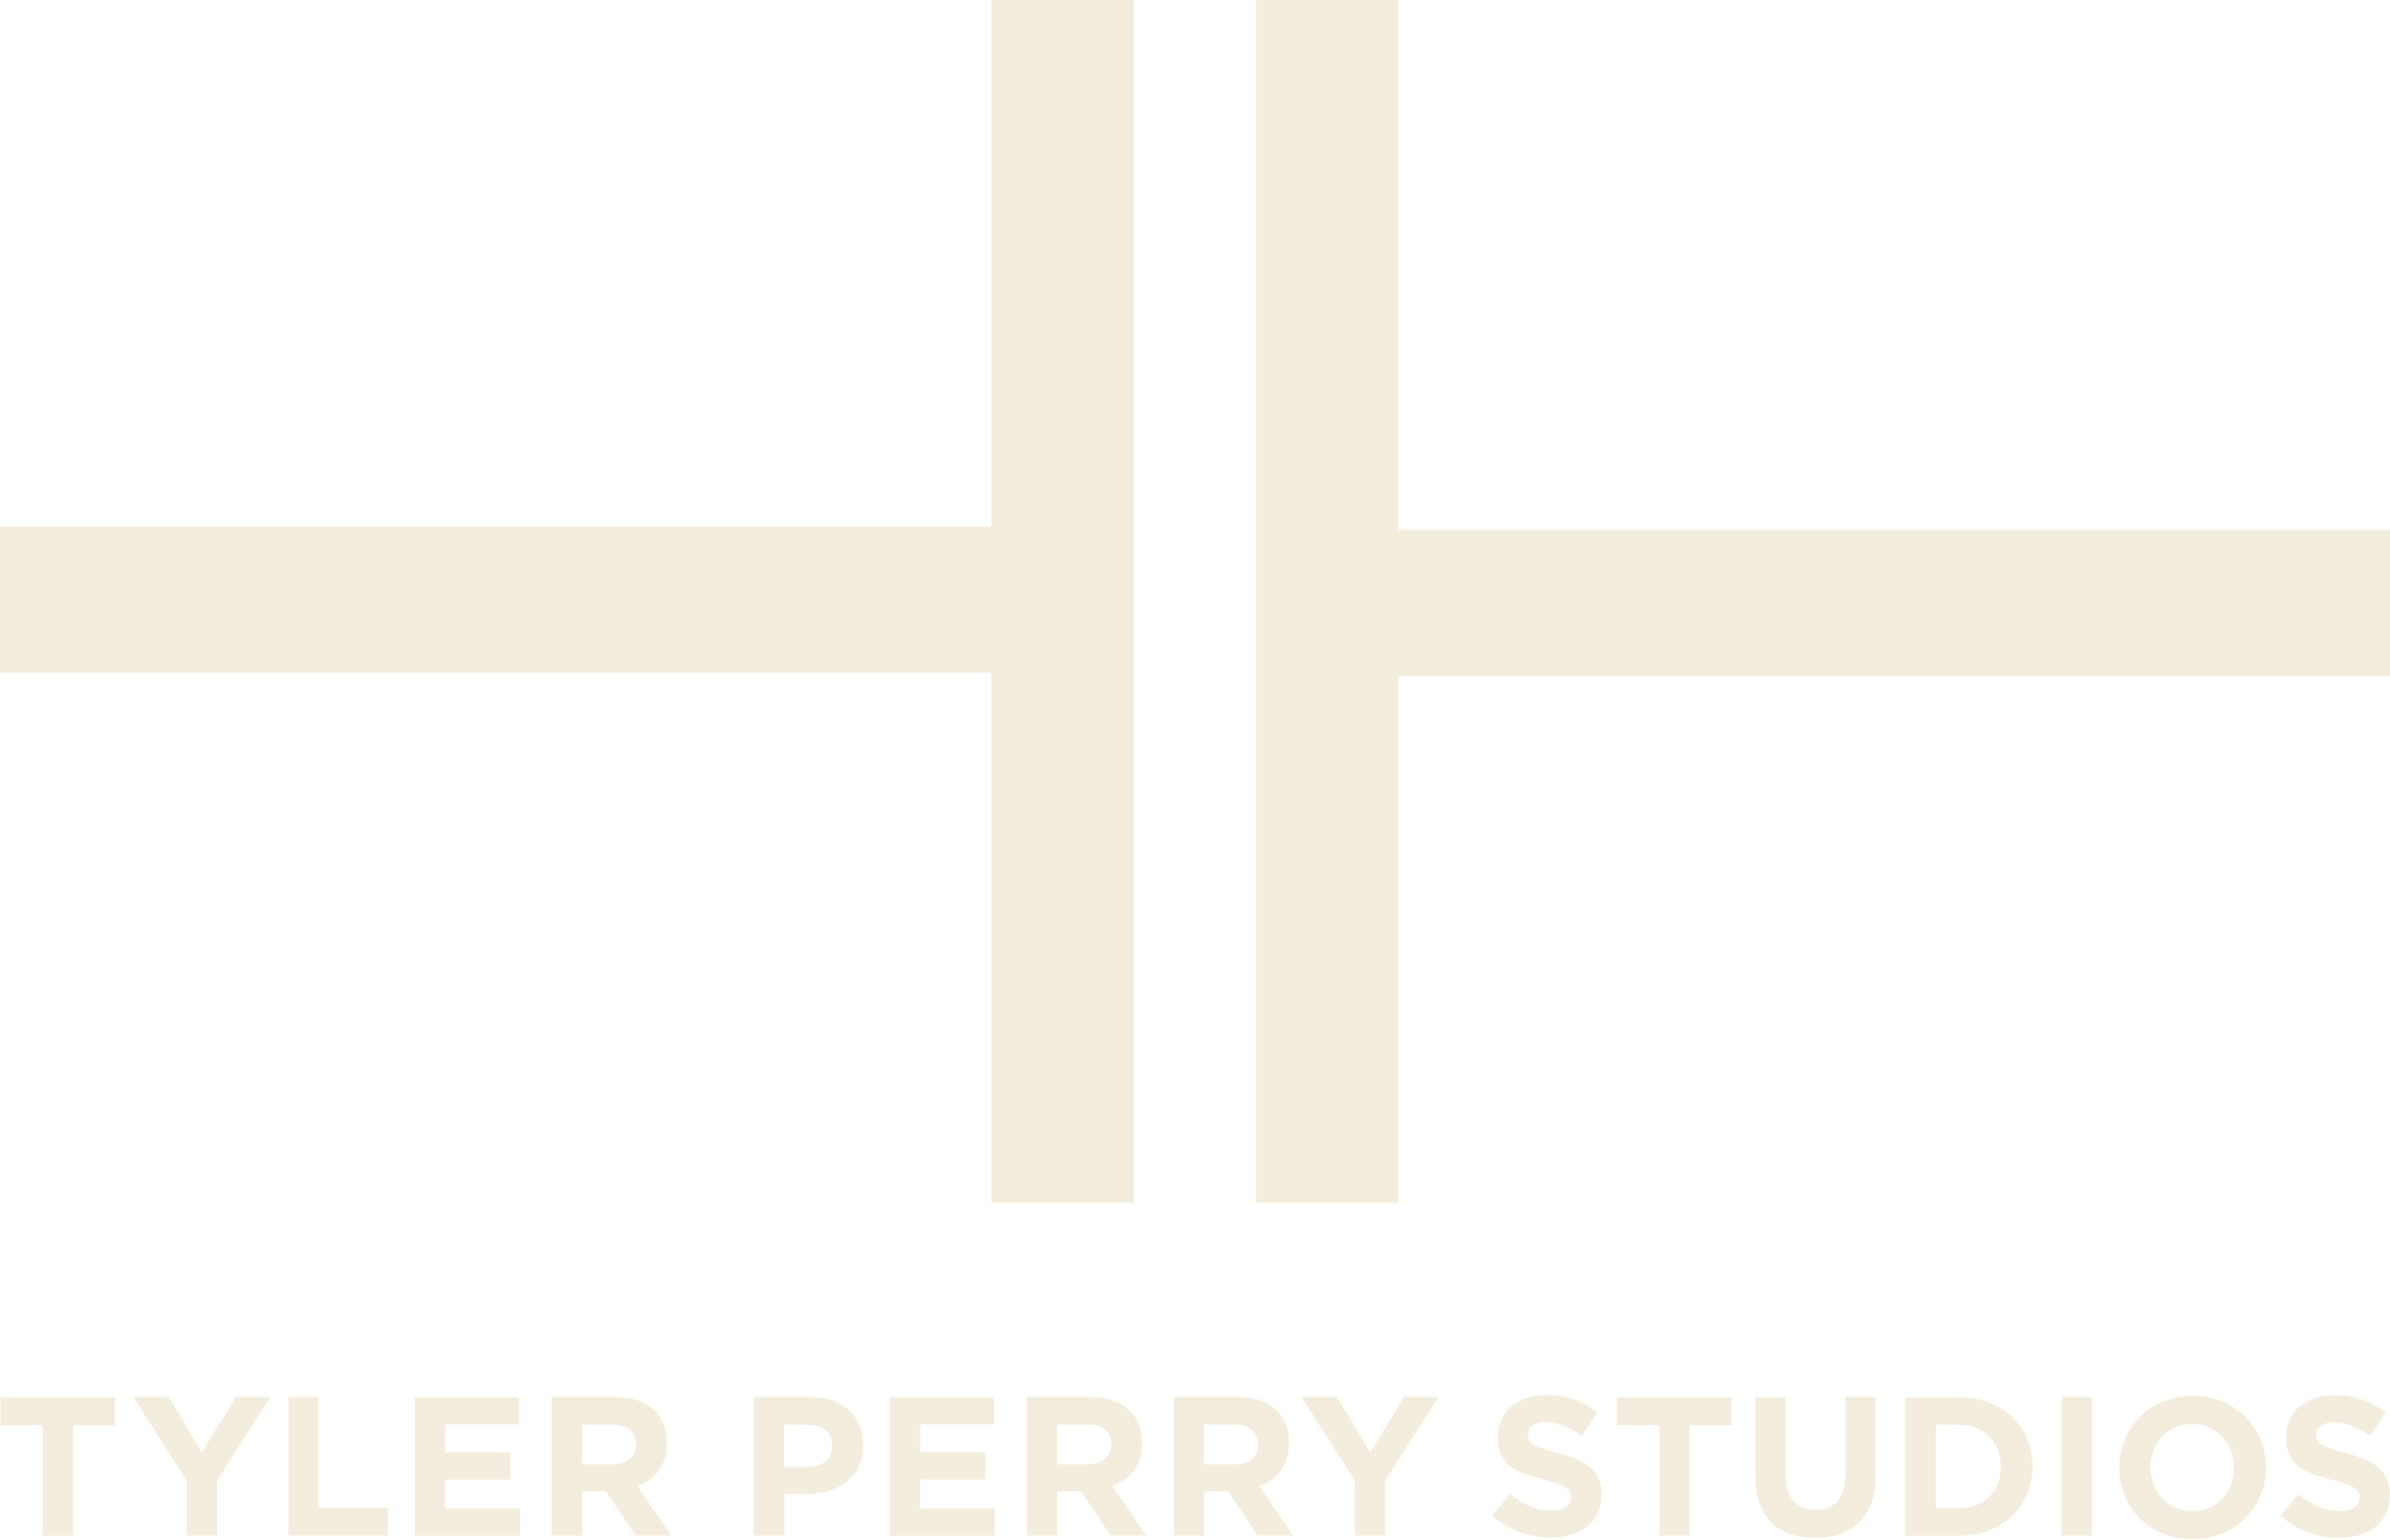
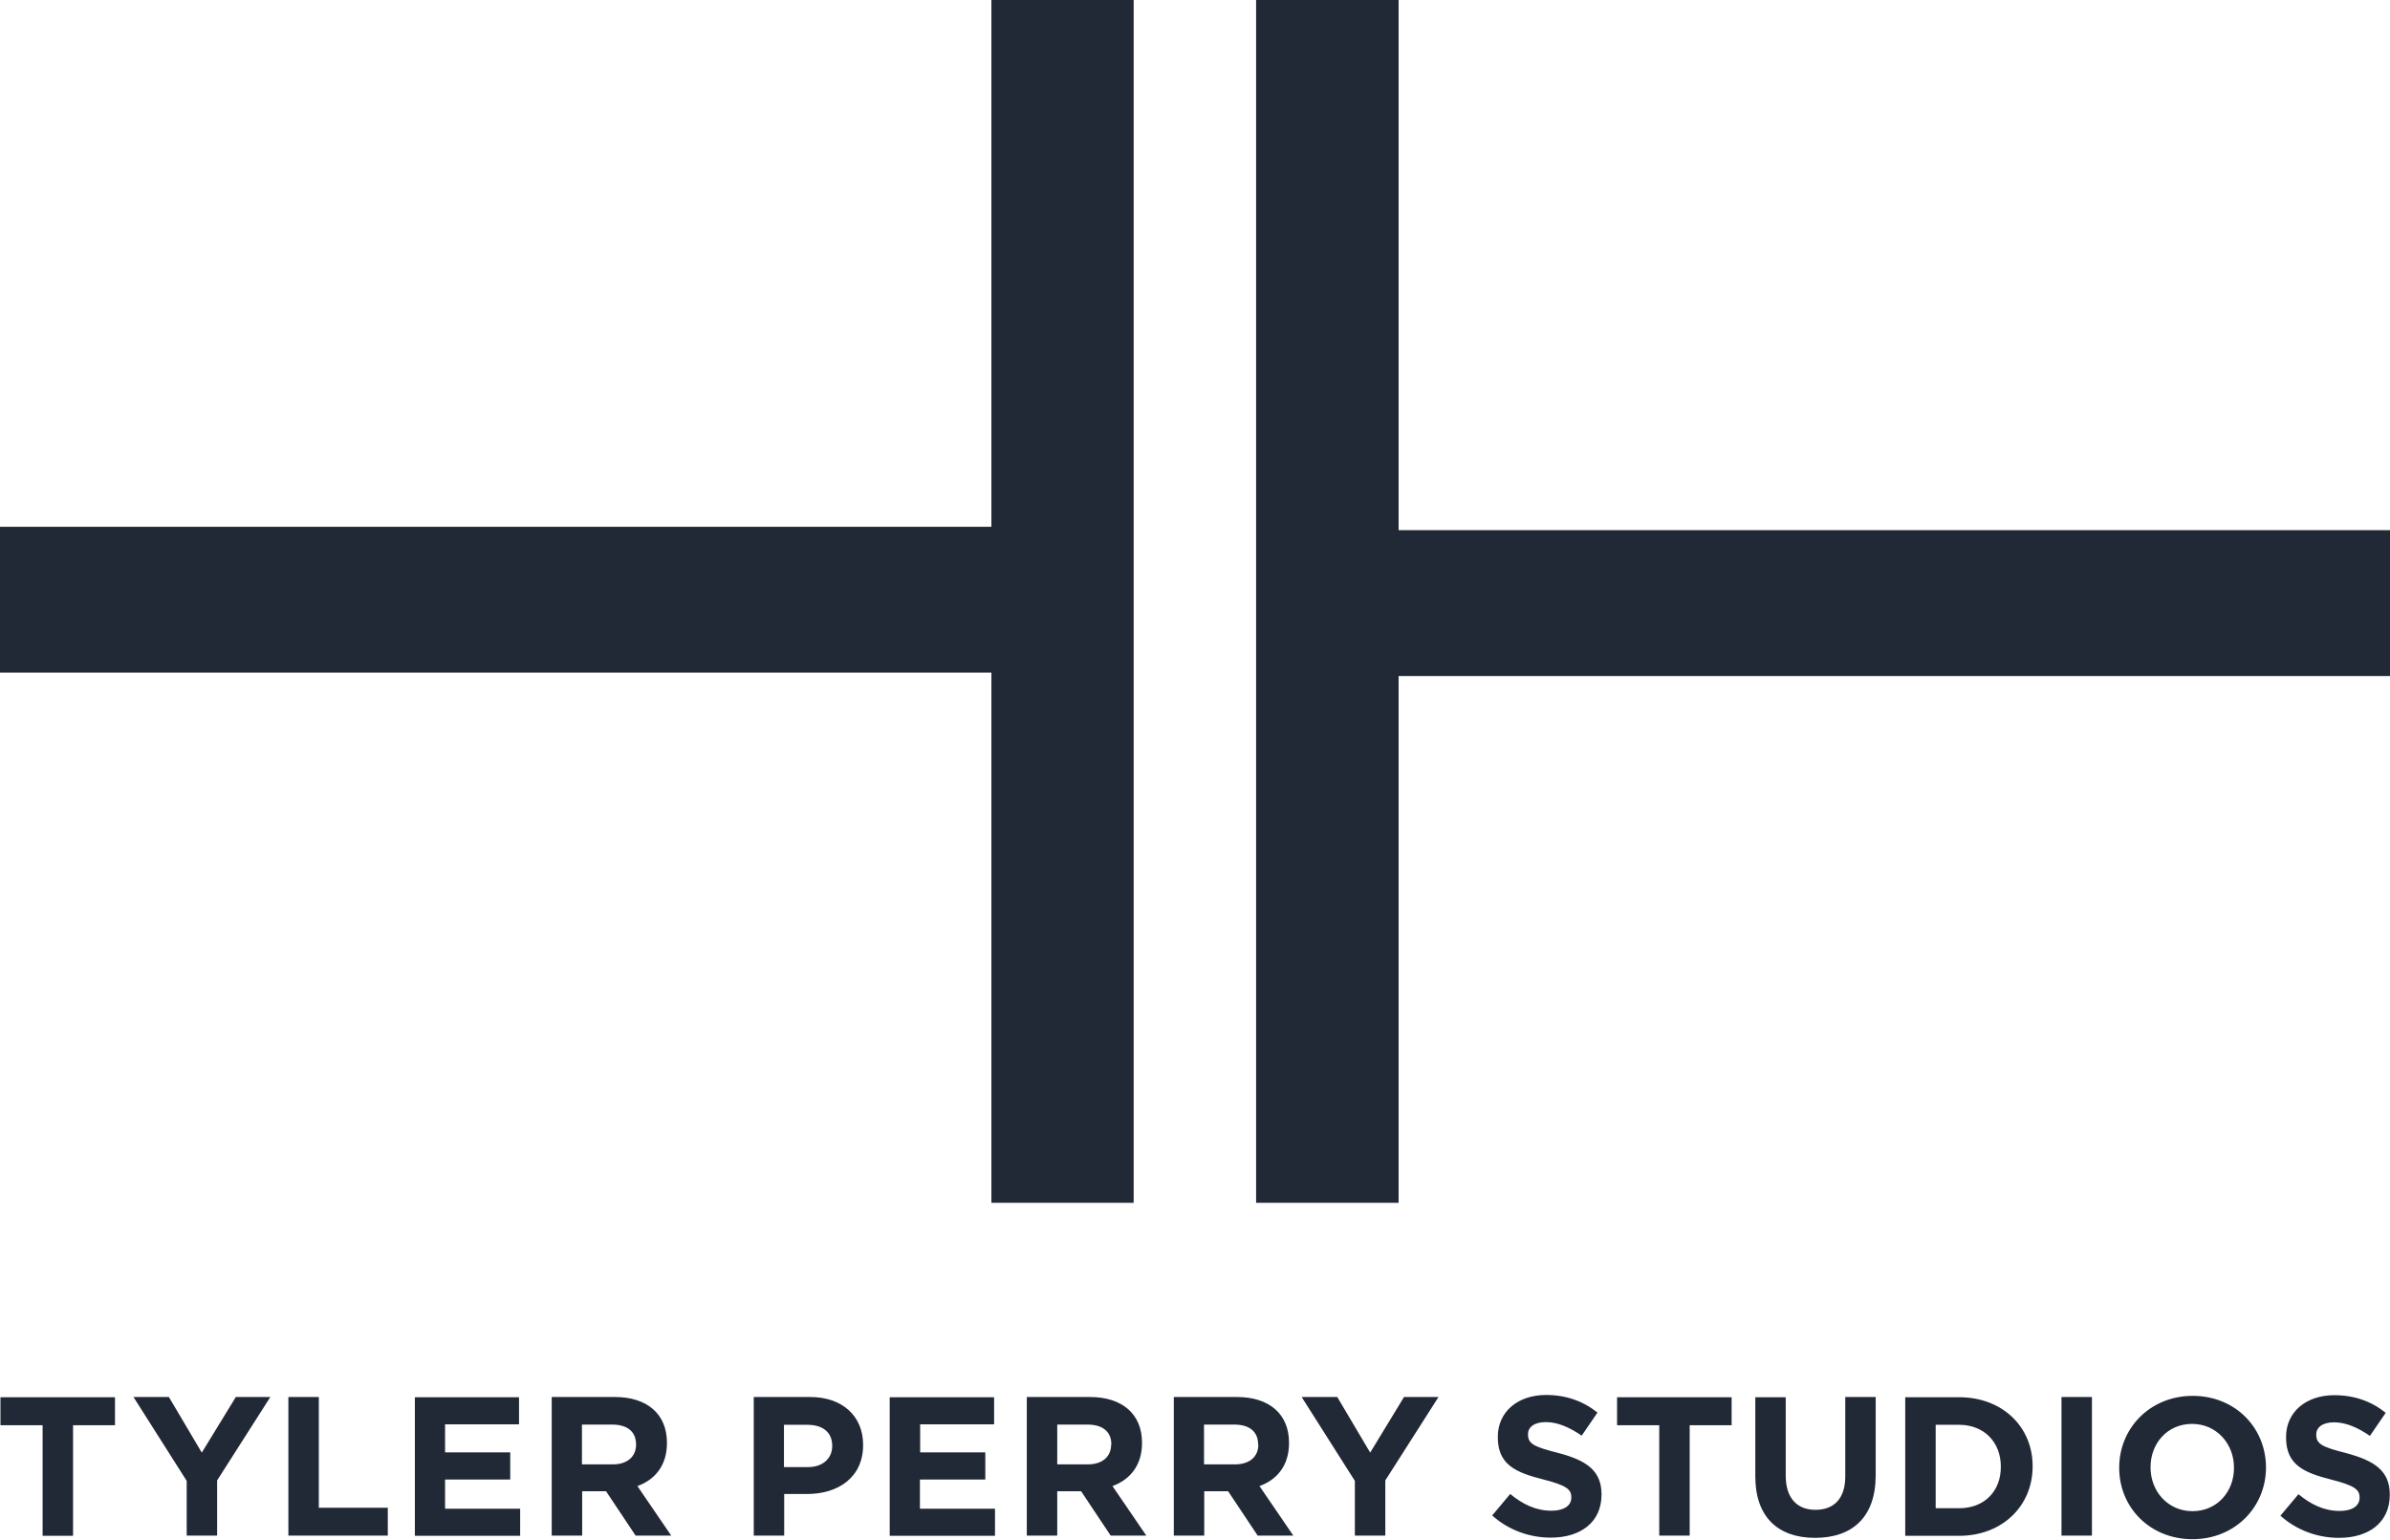
<svg xmlns="http://www.w3.org/2000/svg" width="236" height="152" viewBox="0 0 236 152" fill="none">
-   <path d="M90.86 146.106H97.294V143.427H90.86V140.658H98.163V137.979H87.854V151.665H98.252V148.986H90.838V146.106H90.86ZM65.857 142.511V142.467C65.857 139.653 63.92 137.957 60.714 137.957H54.48V151.643H57.486V147.267H59.846L62.763 151.643H66.28L62.941 146.753C64.677 146.128 65.857 144.722 65.857 142.511ZM62.807 142.667C62.807 143.828 61.961 144.61 60.514 144.61H57.464V140.68H60.447C61.917 140.68 62.807 141.35 62.807 142.645V142.667ZM79.995 137.957H74.429V151.643H77.435V147.535H79.706C82.778 147.535 85.227 145.882 85.227 142.712V142.667C85.227 139.899 83.246 137.957 79.995 137.957ZM82.177 142.801C82.177 143.985 81.286 144.878 79.795 144.878H77.412V140.703H79.728C81.22 140.703 82.177 141.417 82.177 142.779V142.801ZM0.045 140.747H4.208V151.665H7.214V140.747H11.355V137.979H0.045V140.747ZM97.895 118.778H111.944V0H97.895V52.021H0V66.422H97.895V118.778ZM43.949 146.106H50.384V143.427H43.949V140.658H51.252V137.979H40.966V151.665H51.363V148.986H43.949V146.106ZM19.926 143.449L16.676 137.957H13.18L18.435 146.24V151.643H21.44V146.195L26.695 137.957H23.288L19.926 143.449ZM31.482 137.957H28.476V151.643H38.294V148.897H31.482V137.957ZM138.105 52.356V0H124.034V118.778H138.105V66.757H236V52.356H138.105ZM193.453 137.979H188.132V151.665H193.453C197.75 151.665 200.711 148.673 200.711 144.833V144.766C200.711 140.926 197.75 137.979 193.453 137.979ZM197.572 144.855C197.572 147.289 195.925 148.941 193.453 148.941H191.138V140.703H193.453C195.902 140.703 197.572 142.4 197.572 144.833V144.855ZM203.561 151.643H206.567V137.957H203.561V151.643ZM231.659 143.494C229.299 142.891 228.72 142.6 228.72 141.685V141.64C228.72 140.971 229.321 140.457 230.478 140.457C231.636 140.457 232.816 140.971 234.018 141.797L235.577 139.519C234.197 138.403 232.505 137.778 230.501 137.778C227.718 137.778 225.736 139.43 225.736 141.908V141.953C225.736 144.677 227.517 145.436 230.256 146.128C232.527 146.709 232.994 147.11 232.994 147.87V147.914C232.994 148.718 232.26 149.209 231.035 149.209C229.477 149.209 228.185 148.562 226.961 147.557L225.18 149.678C226.827 151.152 228.898 151.866 230.968 151.866C233.907 151.866 235.978 150.348 235.978 147.624V147.579C235.978 145.213 234.419 144.23 231.659 143.494ZM216.519 137.845C212.311 137.845 209.261 141.038 209.261 144.922V144.967C209.261 148.852 212.289 152 216.497 152C220.705 152 223.755 148.807 223.755 144.922V144.878C223.732 140.993 220.727 137.845 216.519 137.845ZM220.593 144.967C220.593 147.311 218.923 149.232 216.497 149.232C214.07 149.232 212.355 147.267 212.355 144.922V144.878C212.355 142.533 214.025 140.613 216.452 140.613C218.879 140.613 220.593 142.578 220.593 144.922V144.967ZM182.21 145.816C182.21 147.981 181.097 149.098 179.271 149.098C177.445 149.098 176.332 147.937 176.332 145.726V137.979H173.326V145.793C173.326 149.812 175.575 151.866 179.226 151.866C182.9 151.866 185.215 149.834 185.215 145.682V137.957H182.21V145.816ZM135.299 143.449L132.049 137.957H128.531L133.785 146.24V151.643H136.791V146.195L142.045 137.957H138.639L135.299 143.449ZM112.768 142.511V142.467C112.768 139.653 110.831 137.957 107.625 137.957H101.391V151.643H104.397V147.267H106.757L109.673 151.643H113.191L109.851 146.753C111.566 146.128 112.768 144.722 112.768 142.511ZM109.718 142.667C109.718 143.828 108.872 144.61 107.425 144.61H104.397V140.68H107.38C108.849 140.68 109.74 141.35 109.74 142.645V142.667H109.718ZM127.284 142.511V142.467C127.284 139.653 125.347 137.957 122.141 137.957H115.907V151.643H118.913V147.267H121.273L124.189 151.643H127.707L124.368 146.753C126.104 146.128 127.284 144.722 127.284 142.511ZM124.256 142.667C124.256 143.828 123.41 144.61 121.963 144.61H118.891V140.68H121.874C123.343 140.68 124.234 141.35 124.234 142.645V142.667H124.256ZM159.701 140.747H163.842V151.643H166.848V140.747H170.989V137.979H159.678V140.747H159.701ZM153.823 143.471C151.463 142.868 150.884 142.578 150.884 141.663V141.618C150.884 140.948 151.485 140.435 152.643 140.435C153.801 140.435 154.981 140.948 156.183 141.774L157.742 139.497C156.361 138.381 154.669 137.756 152.665 137.756C149.882 137.756 147.901 139.408 147.901 141.886V141.931C147.901 144.655 149.682 145.414 152.42 146.106C154.691 146.686 155.159 147.088 155.159 147.847V147.892C155.159 148.696 154.424 149.187 153.2 149.187C151.641 149.187 150.35 148.539 149.125 147.535L147.344 149.656C148.992 151.129 151.062 151.844 153.133 151.844C156.072 151.844 158.142 150.326 158.142 147.602V147.557C158.142 145.19 156.584 144.186 153.823 143.471Z" fill="#F2EDDC" />
+   <path d="M90.86 146.106H97.294V143.427H90.86V140.658H98.163V137.979H87.854V151.665H98.252V148.986H90.838V146.106H90.86ZM65.857 142.511V142.467C65.857 139.653 63.92 137.957 60.714 137.957H54.48V151.643H57.486V147.267H59.846L62.763 151.643H66.28L62.941 146.753C64.677 146.128 65.857 144.722 65.857 142.511ZM62.807 142.667C62.807 143.828 61.961 144.61 60.514 144.61H57.464V140.68H60.447C61.917 140.68 62.807 141.35 62.807 142.645V142.667ZM79.995 137.957H74.429V151.643H77.435V147.535H79.706C82.778 147.535 85.227 145.882 85.227 142.712V142.667C85.227 139.899 83.246 137.957 79.995 137.957ZM82.177 142.801C82.177 143.985 81.286 144.878 79.795 144.878H77.412V140.703H79.728C81.22 140.703 82.177 141.417 82.177 142.779V142.801ZM0.045 140.747H4.208V151.665H7.214V140.747H11.355V137.979H0.045V140.747ZM97.895 118.778H111.944V0H97.895V52.021H0V66.422H97.895V118.778ZM43.949 146.106H50.384V143.427H43.949V140.658H51.252V137.979H40.966V151.665H51.363V148.986H43.949V146.106ZM19.926 143.449L16.676 137.957H13.18L18.435 146.24V151.643H21.44V146.195L26.695 137.957H23.288L19.926 143.449ZM31.482 137.957H28.476V151.643H38.294V148.897H31.482V137.957ZM138.105 52.356V0H124.034V118.778H138.105V66.757H236V52.356H138.105ZM193.453 137.979H188.132V151.665H193.453C197.75 151.665 200.711 148.673 200.711 144.833V144.766C200.711 140.926 197.75 137.979 193.453 137.979ZM197.572 144.855C197.572 147.289 195.925 148.941 193.453 148.941H191.138V140.703H193.453C195.902 140.703 197.572 142.4 197.572 144.833V144.855ZM203.561 151.643H206.567V137.957H203.561V151.643ZM231.659 143.494C229.299 142.891 228.72 142.6 228.72 141.685V141.64C228.72 140.971 229.321 140.457 230.478 140.457C231.636 140.457 232.816 140.971 234.018 141.797L235.577 139.519C234.197 138.403 232.505 137.778 230.501 137.778C227.718 137.778 225.736 139.43 225.736 141.908V141.953C225.736 144.677 227.517 145.436 230.256 146.128C232.527 146.709 232.994 147.11 232.994 147.87V147.914C232.994 148.718 232.26 149.209 231.035 149.209C229.477 149.209 228.185 148.562 226.961 147.557L225.18 149.678C226.827 151.152 228.898 151.866 230.968 151.866C233.907 151.866 235.978 150.348 235.978 147.624V147.579C235.978 145.213 234.419 144.23 231.659 143.494ZM216.519 137.845C212.311 137.845 209.261 141.038 209.261 144.922V144.967C209.261 148.852 212.289 152 216.497 152C220.705 152 223.755 148.807 223.755 144.922V144.878C223.732 140.993 220.727 137.845 216.519 137.845ZM220.593 144.967C220.593 147.311 218.923 149.232 216.497 149.232C214.07 149.232 212.355 147.267 212.355 144.922V144.878C212.355 142.533 214.025 140.613 216.452 140.613C218.879 140.613 220.593 142.578 220.593 144.922V144.967ZM182.21 145.816C182.21 147.981 181.097 149.098 179.271 149.098C177.445 149.098 176.332 147.937 176.332 145.726V137.979H173.326V145.793C173.326 149.812 175.575 151.866 179.226 151.866C182.9 151.866 185.215 149.834 185.215 145.682V137.957H182.21V145.816ZM135.299 143.449L132.049 137.957H128.531L133.785 146.24V151.643H136.791V146.195L142.045 137.957H138.639L135.299 143.449ZM112.768 142.511V142.467C112.768 139.653 110.831 137.957 107.625 137.957H101.391V151.643H104.397V147.267H106.757L109.673 151.643H113.191L109.851 146.753C111.566 146.128 112.768 144.722 112.768 142.511ZM109.718 142.667C109.718 143.828 108.872 144.61 107.425 144.61H104.397V140.68H107.38C108.849 140.68 109.74 141.35 109.74 142.645V142.667H109.718ZM127.284 142.511V142.467C127.284 139.653 125.347 137.957 122.141 137.957H115.907V151.643H118.913V147.267H121.273L124.189 151.643H127.707L124.368 146.753C126.104 146.128 127.284 144.722 127.284 142.511ZM124.256 142.667C124.256 143.828 123.41 144.61 121.963 144.61H118.891V140.68H121.874C123.343 140.68 124.234 141.35 124.234 142.645V142.667H124.256ZM159.701 140.747H163.842V151.643H166.848V140.747H170.989V137.979H159.678V140.747H159.701ZM153.823 143.471C151.463 142.868 150.884 142.578 150.884 141.663V141.618C150.884 140.948 151.485 140.435 152.643 140.435C153.801 140.435 154.981 140.948 156.183 141.774L157.742 139.497C156.361 138.381 154.669 137.756 152.665 137.756C149.882 137.756 147.901 139.408 147.901 141.886V141.931C147.901 144.655 149.682 145.414 152.42 146.106C154.691 146.686 155.159 147.088 155.159 147.847V147.892C155.159 148.696 154.424 149.187 153.2 149.187C151.641 149.187 150.35 148.539 149.125 147.535L147.344 149.656C148.992 151.129 151.062 151.844 153.133 151.844C156.072 151.844 158.142 150.326 158.142 147.602V147.557C158.142 145.19 156.584 144.186 153.823 143.471Z" fill="#212936" />
</svg>
